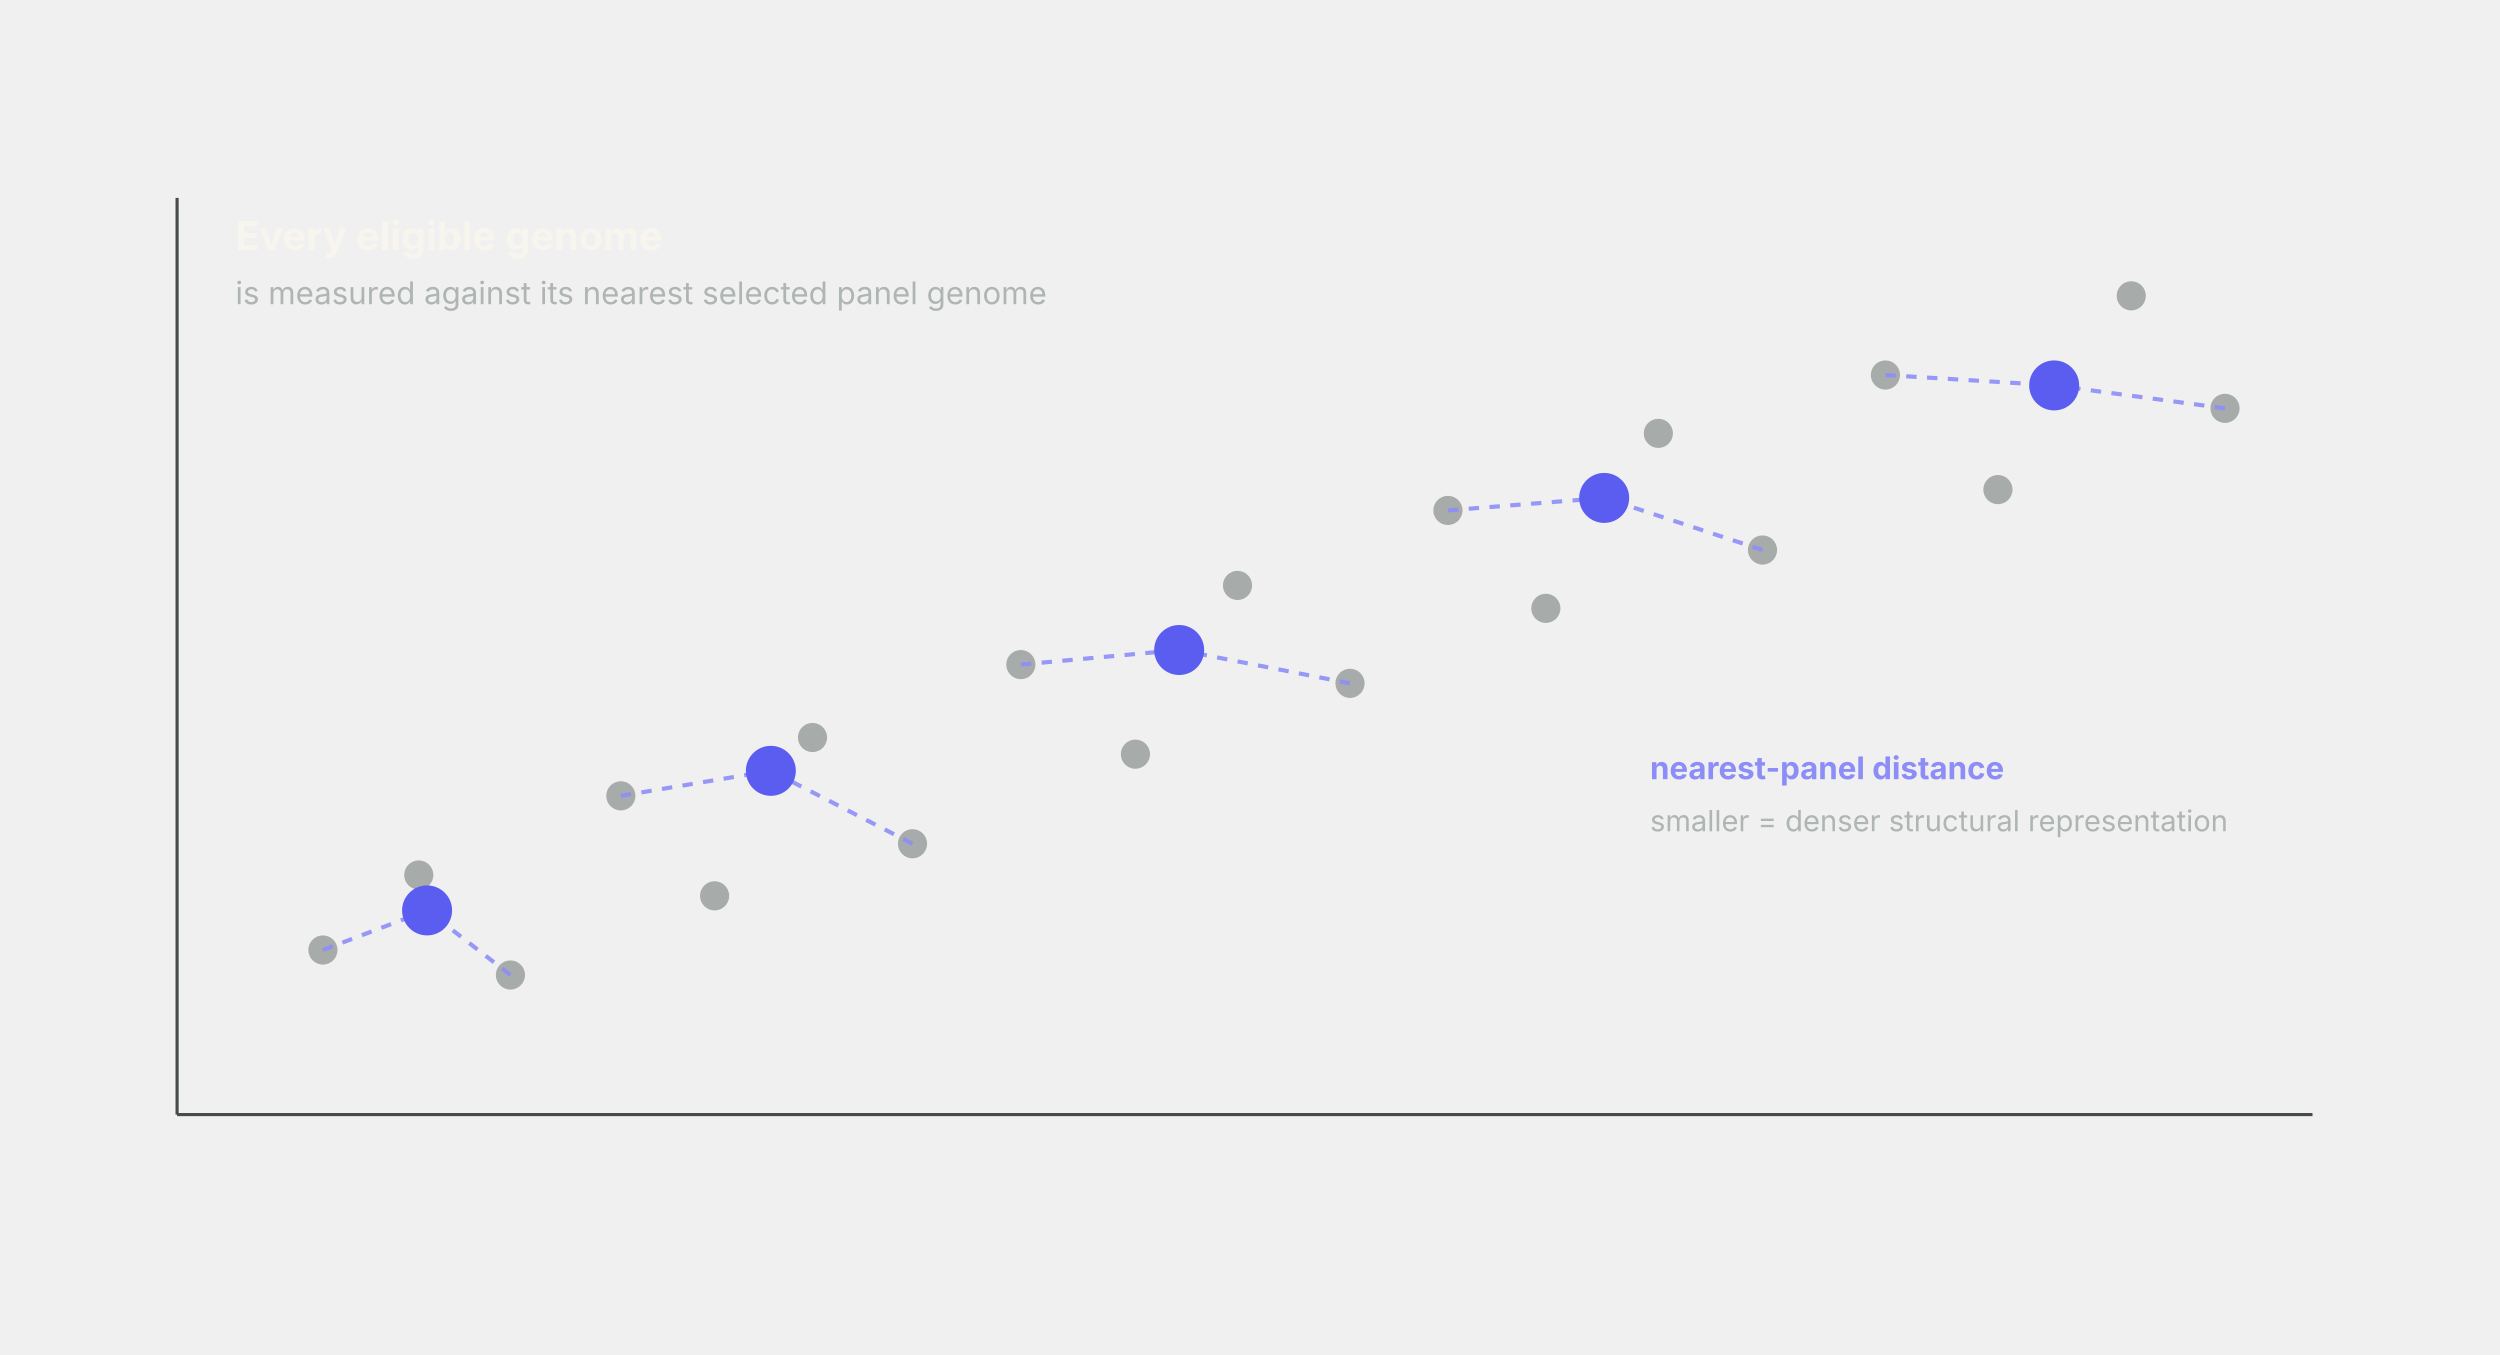
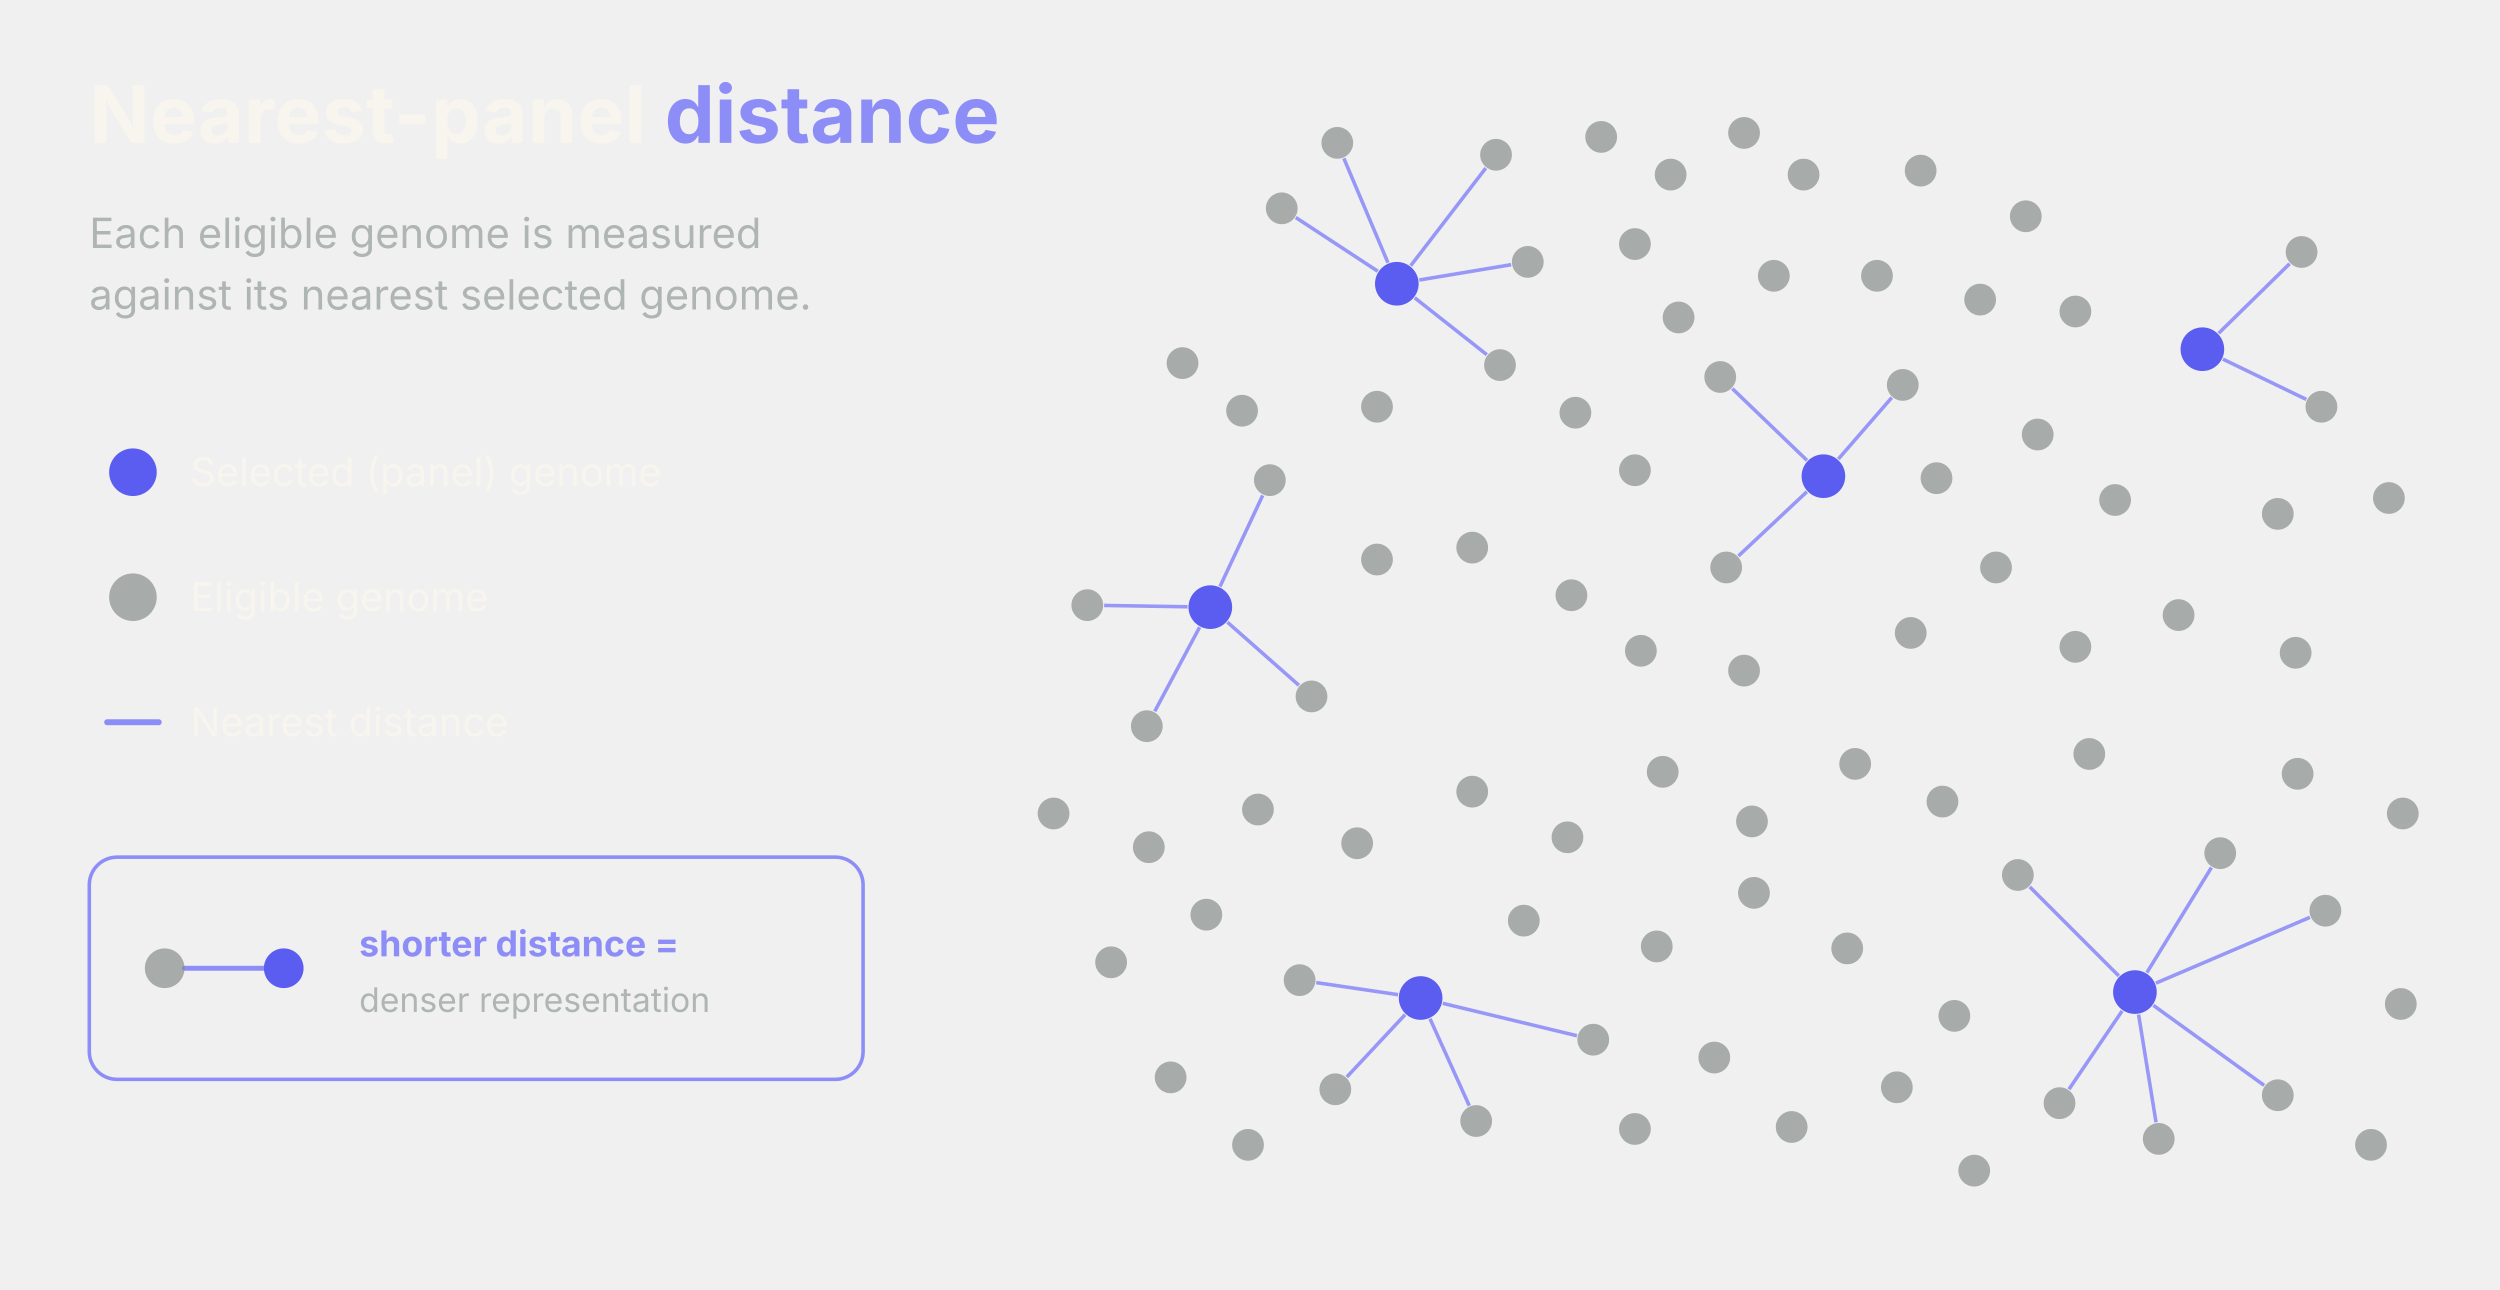
- <svg xmlns="http://www.w3.org/2000/svg" viewBox="0 0 1200 650" role="img" aria-labelledby="title desc">
-   <g stroke="#454b49" stroke-width="1.5" fill="none">
-     <path d="M85 535 L1110 535" />
-     <path d="M85 535 L85 95" />
+ <svg xmlns="http://www.w3.org/2000/svg" viewBox="0 0 1260 650" role="img" aria-labelledby="title desc">
+   <defs>
+     <style>
+       .primary {
+         fill: #f7f5ee;
+         font-family: Inter, "Segoe UI", sans-serif;
+       }
+ 
+       .secondary {
+         fill: #aeb5b3;
+         font-family: Inter, "Segoe UI", sans-serif;
+       }
+ 
+       .eligible {
+         fill: #7f8683;
+         opacity: .65;
+       }
+ 
+       .selected {
+         fill: #5b5cf0;
+       }
+ 
+       .distance {
+         fill: none;
+         stroke: #8d8df8;
+         stroke-width: 1.8;
+         stroke-linecap: round;
+         opacity: .9;
+       }
+     </style>
+     <mask id="hide-lines-under-genomes" maskUnits="userSpaceOnUse" maskContentUnits="userSpaceOnUse" x="0" y="0" width="1260" height="650" style="mask-type:luminance">
+       <rect x="0" y="0" width="1260" height="650" fill="white" />
+       <g fill="black">
+         <circle cx="646" cy="105" r="8.5" />
+         <circle cx="674" cy="72" r="8.5" />
+         <circle cx="754" cy="78" r="8.5" />
+         <circle cx="770" cy="132" r="8.5" />
+         <circle cx="756" cy="184" r="8.5" />
+         <circle cx="704" cy="143" r="11.5" />
+         <circle cx="548" cy="305" r="8.5" />
+         <circle cx="640" cy="242" r="8.5" />
+         <circle cx="661" cy="351" r="8.5" />
+         <circle cx="578" cy="366" r="8.5" />
+         <circle cx="610" cy="306" r="11.5" />
+         <circle cx="867" cy="190" r="8.5" />
+         <circle cx="870" cy="286" r="8.5" />
+         <circle cx="959" cy="194" r="8.5" />
+         <circle cx="919" cy="240" r="11.5" />
+         <circle cx="1160" cy="127" r="8.5" />
+         <circle cx="1170" cy="205" r="8.5" />
+         <circle cx="1110" cy="176" r="11.5" />
+         <circle cx="655" cy="494" r="8.5" />
+         <circle cx="673" cy="549" r="8.5" />
+         <circle cx="744" cy="565" r="8.5" />
+         <circle cx="803" cy="524" r="8.5" />
+         <circle cx="716" cy="503" r="11.5" />
+         <circle cx="1017" cy="441" r="8.5" />
+         <circle cx="1038" cy="556" r="8.5" />
+         <circle cx="1088" cy="574" r="8.5" />
+         <circle cx="1148" cy="552" r="8.5" />
+         <circle cx="1172" cy="459" r="8.5" />
+         <circle cx="1119" cy="430" r="8.5" />
+         <circle cx="1076" cy="500" r="11.5" />
+         <circle cx="807" cy="69" r="8.5" />
+         <circle cx="842" cy="88" r="8.5" />
+         <circle cx="879" cy="67" r="8.5" />
+         <circle cx="909" cy="88" r="8.5" />
+         <circle cx="968" cy="86" r="8.5" />
+         <circle cx="1021" cy="109" r="8.5" />
+         <circle cx="824" cy="123" r="8.5" />
+         <circle cx="846" cy="160" r="8.5" />
+         <circle cx="894" cy="139" r="8.5" />
+         <circle cx="946" cy="139" r="8.5" />
+         <circle cx="998" cy="151" r="8.5" />
+         <circle cx="1046" cy="157" r="8.5" />
+         <circle cx="596" cy="183" r="8.5" />
+         <circle cx="626" cy="207" r="8.5" />
+         <circle cx="694" cy="205" r="8.5" />
+         <circle cx="794" cy="208" r="8.5" />
+         <circle cx="824" cy="237" r="8.5" />
+         <circle cx="976" cy="241" r="8.5" />
+         <circle cx="1027" cy="219" r="8.5" />
+         <circle cx="1066" cy="252" r="8.5" />
+         <circle cx="1148" cy="259" r="8.5" />
+         <circle cx="1204" cy="251" r="8.5" />
+         <circle cx="694" cy="282" r="8.5" />
+         <circle cx="742" cy="276" r="8.5" />
+         <circle cx="792" cy="300" r="8.5" />
+         <circle cx="827" cy="328" r="8.5" />
+         <circle cx="879" cy="338" r="8.5" />
+         <circle cx="963" cy="319" r="8.5" />
+         <circle cx="1006" cy="286" r="8.5" />
+         <circle cx="1046" cy="326" r="8.5" />
+         <circle cx="1098" cy="310" r="8.5" />
+         <circle cx="1157" cy="329" r="8.5" />
+         <circle cx="531" cy="410" r="8.5" />
+         <circle cx="579" cy="427" r="8.5" />
+         <circle cx="634" cy="408" r="8.5" />
+         <circle cx="684" cy="425" r="8.5" />
+         <circle cx="742" cy="399" r="8.5" />
+         <circle cx="790" cy="422" r="8.5" />
+         <circle cx="838" cy="389" r="8.5" />
+         <circle cx="883" cy="414" r="8.5" />
+         <circle cx="935" cy="385" r="8.5" />
+         <circle cx="979" cy="404" r="8.5" />
+         <circle cx="1053" cy="380" r="8.5" />
+         <circle cx="1158" cy="390" r="8.5" />
+         <circle cx="1211" cy="410" r="8.5" />
+         <circle cx="560" cy="485" r="8.5" />
+         <circle cx="608" cy="461" r="8.5" />
+         <circle cx="768" cy="464" r="8.5" />
+         <circle cx="835" cy="477" r="8.5" />
+         <circle cx="884" cy="450" r="8.5" />
+         <circle cx="931" cy="478" r="8.5" />
+         <circle cx="985" cy="512" r="8.5" />
+         <circle cx="1210" cy="506" r="8.5" />
+         <circle cx="590" cy="543" r="8.5" />
+         <circle cx="629" cy="577" r="8.5" />
+         <circle cx="824" cy="569" r="8.5" />
+         <circle cx="864" cy="533" r="8.5" />
+         <circle cx="903" cy="568" r="8.5" />
+         <circle cx="956" cy="548" r="8.5" />
+         <circle cx="995" cy="590" r="8.5" />
+         <circle cx="1195" cy="577" r="8.5" />
+       </g>
+     </mask>
+   </defs>
+   <text x="45" y="72" class="primary" font-size="40" font-weight="700">
+     Nearest-panel
+     <tspan fill="#8d8df8"> distance</tspan>
+   </text>
+   <text x="45" y="125" class="secondary" font-size="21">
+     Each eligible genome is measured
+   </text>
+   <text x="45" y="156" class="secondary" font-size="21">
+     against its nearest selected genome.
+   </text>
+   <circle cx="67" cy="238" r="12" class="selected" />
+   <text x="96" y="245" class="primary" font-size="20">
+     Selected (panel) genome
+   </text>
+   <circle cx="67" cy="301" r="12" class="eligible" />
+   <text x="96" y="308" class="primary" font-size="20">
+     Eligible genome
+   </text>
+   <line x1="54" y1="364" x2="80" y2="364" stroke="#8d8df8" stroke-width="3" stroke-linecap="round" />
+   <text x="96" y="371" class="primary" font-size="20">
+     Nearest distance
+   </text>
+   <rect x="45" y="432" width="390" height="112" rx="14" fill="none" stroke="#8d8df8" stroke-width="1.8" />
+   <line x1="93" y1="488" x2="133" y2="488" stroke="#8d8df8" stroke-width="2.5" stroke-linecap="round" />
+   <circle cx="83" cy="488" r="10" class="eligible" />
+   <circle cx="143" cy="488" r="10" class="selected" />
+   <text x="181" y="482" fill="#8d8df8" font-family="Inter, 'Segoe UI', sans-serif" font-size="18" font-weight="700">
+     shorter distance =
+   </text>
+   <text x="181" y="510" class="secondary" font-size="17">
+     denser representation
+   </text>
+   <g id="distance-lines" mask="url(#hide-lines-under-genomes)">
+     <line x1="704" y1="143" x2="646" y2="105" class="distance" />
+     <line x1="704" y1="143" x2="674" y2="72" class="distance" />
+     <line x1="704" y1="143" x2="754" y2="78" class="distance" />
+     <line x1="704" y1="143" x2="770" y2="132" class="distance" />
+     <line x1="704" y1="143" x2="756" y2="184" class="distance" />
+     <line x1="610" y1="306" x2="548" y2="305" class="distance" />
+     <line x1="610" y1="306" x2="640" y2="242" class="distance" />
+     <line x1="610" y1="306" x2="661" y2="351" class="distance" />
+     <line x1="610" y1="306" x2="578" y2="366" class="distance" />
+     <line x1="919" y1="240" x2="867" y2="190" class="distance" />
+     <line x1="919" y1="240" x2="870" y2="286" class="distance" />
+     <line x1="919" y1="240" x2="959" y2="194" class="distance" />
+     <line x1="1110" y1="176" x2="1160" y2="127" class="distance" />
+     <line x1="1110" y1="176" x2="1170" y2="205" class="distance" />
+     <line x1="716" y1="503" x2="655" y2="494" class="distance" />
+     <line x1="716" y1="503" x2="673" y2="549" class="distance" />
+     <line x1="716" y1="503" x2="744" y2="565" class="distance" />
+     <line x1="716" y1="503" x2="803" y2="524" class="distance" />
+     <line x1="1076" y1="500" x2="1017" y2="441" class="distance" />
+     <line x1="1076" y1="500" x2="1038" y2="556" class="distance" />
+     <line x1="1076" y1="500" x2="1088" y2="574" class="distance" />
+     <line x1="1076" y1="500" x2="1148" y2="552" class="distance" />
+     <line x1="1076" y1="500" x2="1172" y2="459" class="distance" />
+     <line x1="1076" y1="500" x2="1119" y2="430" class="distance" />
  </g>
-   <g fill="#7f8683" opacity=".65">
-     <circle cx="155" cy="456" r="7" />
-     <circle cx="201" cy="420" r="7" />
-     <circle cx="245" cy="468" r="7" />
-     <circle cx="298" cy="382" r="7" />
-     <circle cx="343" cy="430" r="7" />
-     <circle cx="390" cy="354" r="7" />
-     <circle cx="438" cy="405" r="7" />
-     <circle cx="490" cy="319" r="7" />
-     <circle cx="545" cy="362" r="7" />
-     <circle cx="594" cy="281" r="7" />
-     <circle cx="648" cy="328" r="7" />
-     <circle cx="695" cy="245" r="7" />
-     <circle cx="742" cy="292" r="7" />
-     <circle cx="796" cy="208" r="7" />
-     <circle cx="846" cy="264" r="7" />
-     <circle cx="905" cy="180" r="7" />
-     <circle cx="959" cy="235" r="7" />
-     <circle cx="1023" cy="142" r="7" />
-     <circle cx="1068" cy="196" r="7" />
-   </g>
-   <g stroke="#8d8df8" stroke-width="2" stroke-dasharray="5 5" opacity=".9">
-     <line x1="155" y1="456" x2="205" y2="437" />
-     <line x1="245" y1="468" x2="205" y2="437" />
-     <line x1="298" y1="382" x2="370" y2="370" />
-     <line x1="438" y1="405" x2="370" y2="370" />
-     <line x1="490" y1="319" x2="566" y2="312" />
-     <line x1="648" y1="328" x2="566" y2="312" />
-     <line x1="695" y1="245" x2="770" y2="239" />
-     <line x1="846" y1="264" x2="770" y2="239" />
-     <line x1="905" y1="180" x2="986" y2="185" />
-     <line x1="1068" y1="196" x2="986" y2="185" />
-   </g>
-   <g fill="#5b5cf0">
-     <circle cx="205" cy="437" r="12" />
-     <circle cx="370" cy="370" r="12" />
-     <circle cx="566" cy="312" r="12" />
-     <circle cx="770" cy="239" r="12" />
-     <circle cx="986" cy="185" r="12" />
-   </g>
-   <g font-family="Inter,Segoe UI,sans-serif">
-     <text x="113" y="120" fill="#f7f5ee" font-size="19" font-weight="700">
-       Every eligible genome
-     </text>
-     <text x="113" y="146" fill="#aeb5b3" font-size="15">
-       is measured against its nearest selected panel genome
-     </text>
-     <text x="792" y="374" fill="#8d8df8" font-size="15" font-weight="700">
-       nearest-panel distance
-     </text>
-     <text x="792" y="399" fill="#aeb5b3" font-size="14">
-       smaller = denser structural representation
-     </text>
+   <g id="genome-points">
+     <circle cx="646" cy="105" r="8" class="eligible" />
+     <circle cx="674" cy="72" r="8" class="eligible" />
+     <circle cx="754" cy="78" r="8" class="eligible" />
+     <circle cx="770" cy="132" r="8" class="eligible" />
+     <circle cx="756" cy="184" r="8" class="eligible" />
+     <circle cx="704" cy="143" r="11" class="selected" />
+     <circle cx="548" cy="305" r="8" class="eligible" />
+     <circle cx="640" cy="242" r="8" class="eligible" />
+     <circle cx="661" cy="351" r="8" class="eligible" />
+     <circle cx="578" cy="366" r="8" class="eligible" />
+     <circle cx="610" cy="306" r="11" class="selected" />
+     <circle cx="867" cy="190" r="8" class="eligible" />
+     <circle cx="870" cy="286" r="8" class="eligible" />
+     <circle cx="959" cy="194" r="8" class="eligible" />
+     <circle cx="919" cy="240" r="11" class="selected" />
+     <circle cx="1160" cy="127" r="8" class="eligible" />
+     <circle cx="1170" cy="205" r="8" class="eligible" />
+     <circle cx="1110" cy="176" r="11" class="selected" />
+     <circle cx="655" cy="494" r="8" class="eligible" />
+     <circle cx="673" cy="549" r="8" class="eligible" />
+     <circle cx="744" cy="565" r="8" class="eligible" />
+     <circle cx="803" cy="524" r="8" class="eligible" />
+     <circle cx="716" cy="503" r="11" class="selected" />
+     <circle cx="1017" cy="441" r="8" class="eligible" />
+     <circle cx="1038" cy="556" r="8" class="eligible" />
+     <circle cx="1088" cy="574" r="8" class="eligible" />
+     <circle cx="1148" cy="552" r="8" class="eligible" />
+     <circle cx="1172" cy="459" r="8" class="eligible" />
+     <circle cx="1119" cy="430" r="8" class="eligible" />
+     <circle cx="1076" cy="500" r="11" class="selected" />
+     <circle cx="807" cy="69" r="8" class="eligible" />
+     <circle cx="842" cy="88" r="8" class="eligible" />
+     <circle cx="879" cy="67" r="8" class="eligible" />
+     <circle cx="909" cy="88" r="8" class="eligible" />
+     <circle cx="968" cy="86" r="8" class="eligible" />
+     <circle cx="1021" cy="109" r="8" class="eligible" />
+     <circle cx="824" cy="123" r="8" class="eligible" />
+     <circle cx="846" cy="160" r="8" class="eligible" />
+     <circle cx="894" cy="139" r="8" class="eligible" />
+     <circle cx="946" cy="139" r="8" class="eligible" />
+     <circle cx="998" cy="151" r="8" class="eligible" />
+     <circle cx="1046" cy="157" r="8" class="eligible" />
+     <circle cx="596" cy="183" r="8" class="eligible" />
+     <circle cx="626" cy="207" r="8" class="eligible" />
+     <circle cx="694" cy="205" r="8" class="eligible" />
+     <circle cx="794" cy="208" r="8" class="eligible" />
+     <circle cx="824" cy="237" r="8" class="eligible" />
+     <circle cx="976" cy="241" r="8" class="eligible" />
+     <circle cx="1027" cy="219" r="8" class="eligible" />
+     <circle cx="1066" cy="252" r="8" class="eligible" />
+     <circle cx="1148" cy="259" r="8" class="eligible" />
+     <circle cx="1204" cy="251" r="8" class="eligible" />
+     <circle cx="694" cy="282" r="8" class="eligible" />
+     <circle cx="742" cy="276" r="8" class="eligible" />
+     <circle cx="792" cy="300" r="8" class="eligible" />
+     <circle cx="827" cy="328" r="8" class="eligible" />
+     <circle cx="879" cy="338" r="8" class="eligible" />
+     <circle cx="963" cy="319" r="8" class="eligible" />
+     <circle cx="1006" cy="286" r="8" class="eligible" />
+     <circle cx="1046" cy="326" r="8" class="eligible" />
+     <circle cx="1098" cy="310" r="8" class="eligible" />
+     <circle cx="1157" cy="329" r="8" class="eligible" />
+     <circle cx="531" cy="410" r="8" class="eligible" />
+     <circle cx="579" cy="427" r="8" class="eligible" />
+     <circle cx="634" cy="408" r="8" class="eligible" />
+     <circle cx="684" cy="425" r="8" class="eligible" />
+     <circle cx="742" cy="399" r="8" class="eligible" />
+     <circle cx="790" cy="422" r="8" class="eligible" />
+     <circle cx="838" cy="389" r="8" class="eligible" />
+     <circle cx="883" cy="414" r="8" class="eligible" />
+     <circle cx="935" cy="385" r="8" class="eligible" />
+     <circle cx="979" cy="404" r="8" class="eligible" />
+     <circle cx="1053" cy="380" r="8" class="eligible" />
+     <circle cx="1158" cy="390" r="8" class="eligible" />
+     <circle cx="1211" cy="410" r="8" class="eligible" />
+     <circle cx="560" cy="485" r="8" class="eligible" />
+     <circle cx="608" cy="461" r="8" class="eligible" />
+     <circle cx="768" cy="464" r="8" class="eligible" />
+     <circle cx="835" cy="477" r="8" class="eligible" />
+     <circle cx="884" cy="450" r="8" class="eligible" />
+     <circle cx="931" cy="478" r="8" class="eligible" />
+     <circle cx="985" cy="512" r="8" class="eligible" />
+     <circle cx="1210" cy="506" r="8" class="eligible" />
+     <circle cx="590" cy="543" r="8" class="eligible" />
+     <circle cx="629" cy="577" r="8" class="eligible" />
+     <circle cx="824" cy="569" r="8" class="eligible" />
+     <circle cx="864" cy="533" r="8" class="eligible" />
+     <circle cx="903" cy="568" r="8" class="eligible" />
+     <circle cx="956" cy="548" r="8" class="eligible" />
+     <circle cx="995" cy="590" r="8" class="eligible" />
+     <circle cx="1195" cy="577" r="8" class="eligible" />
  </g>
</svg>
